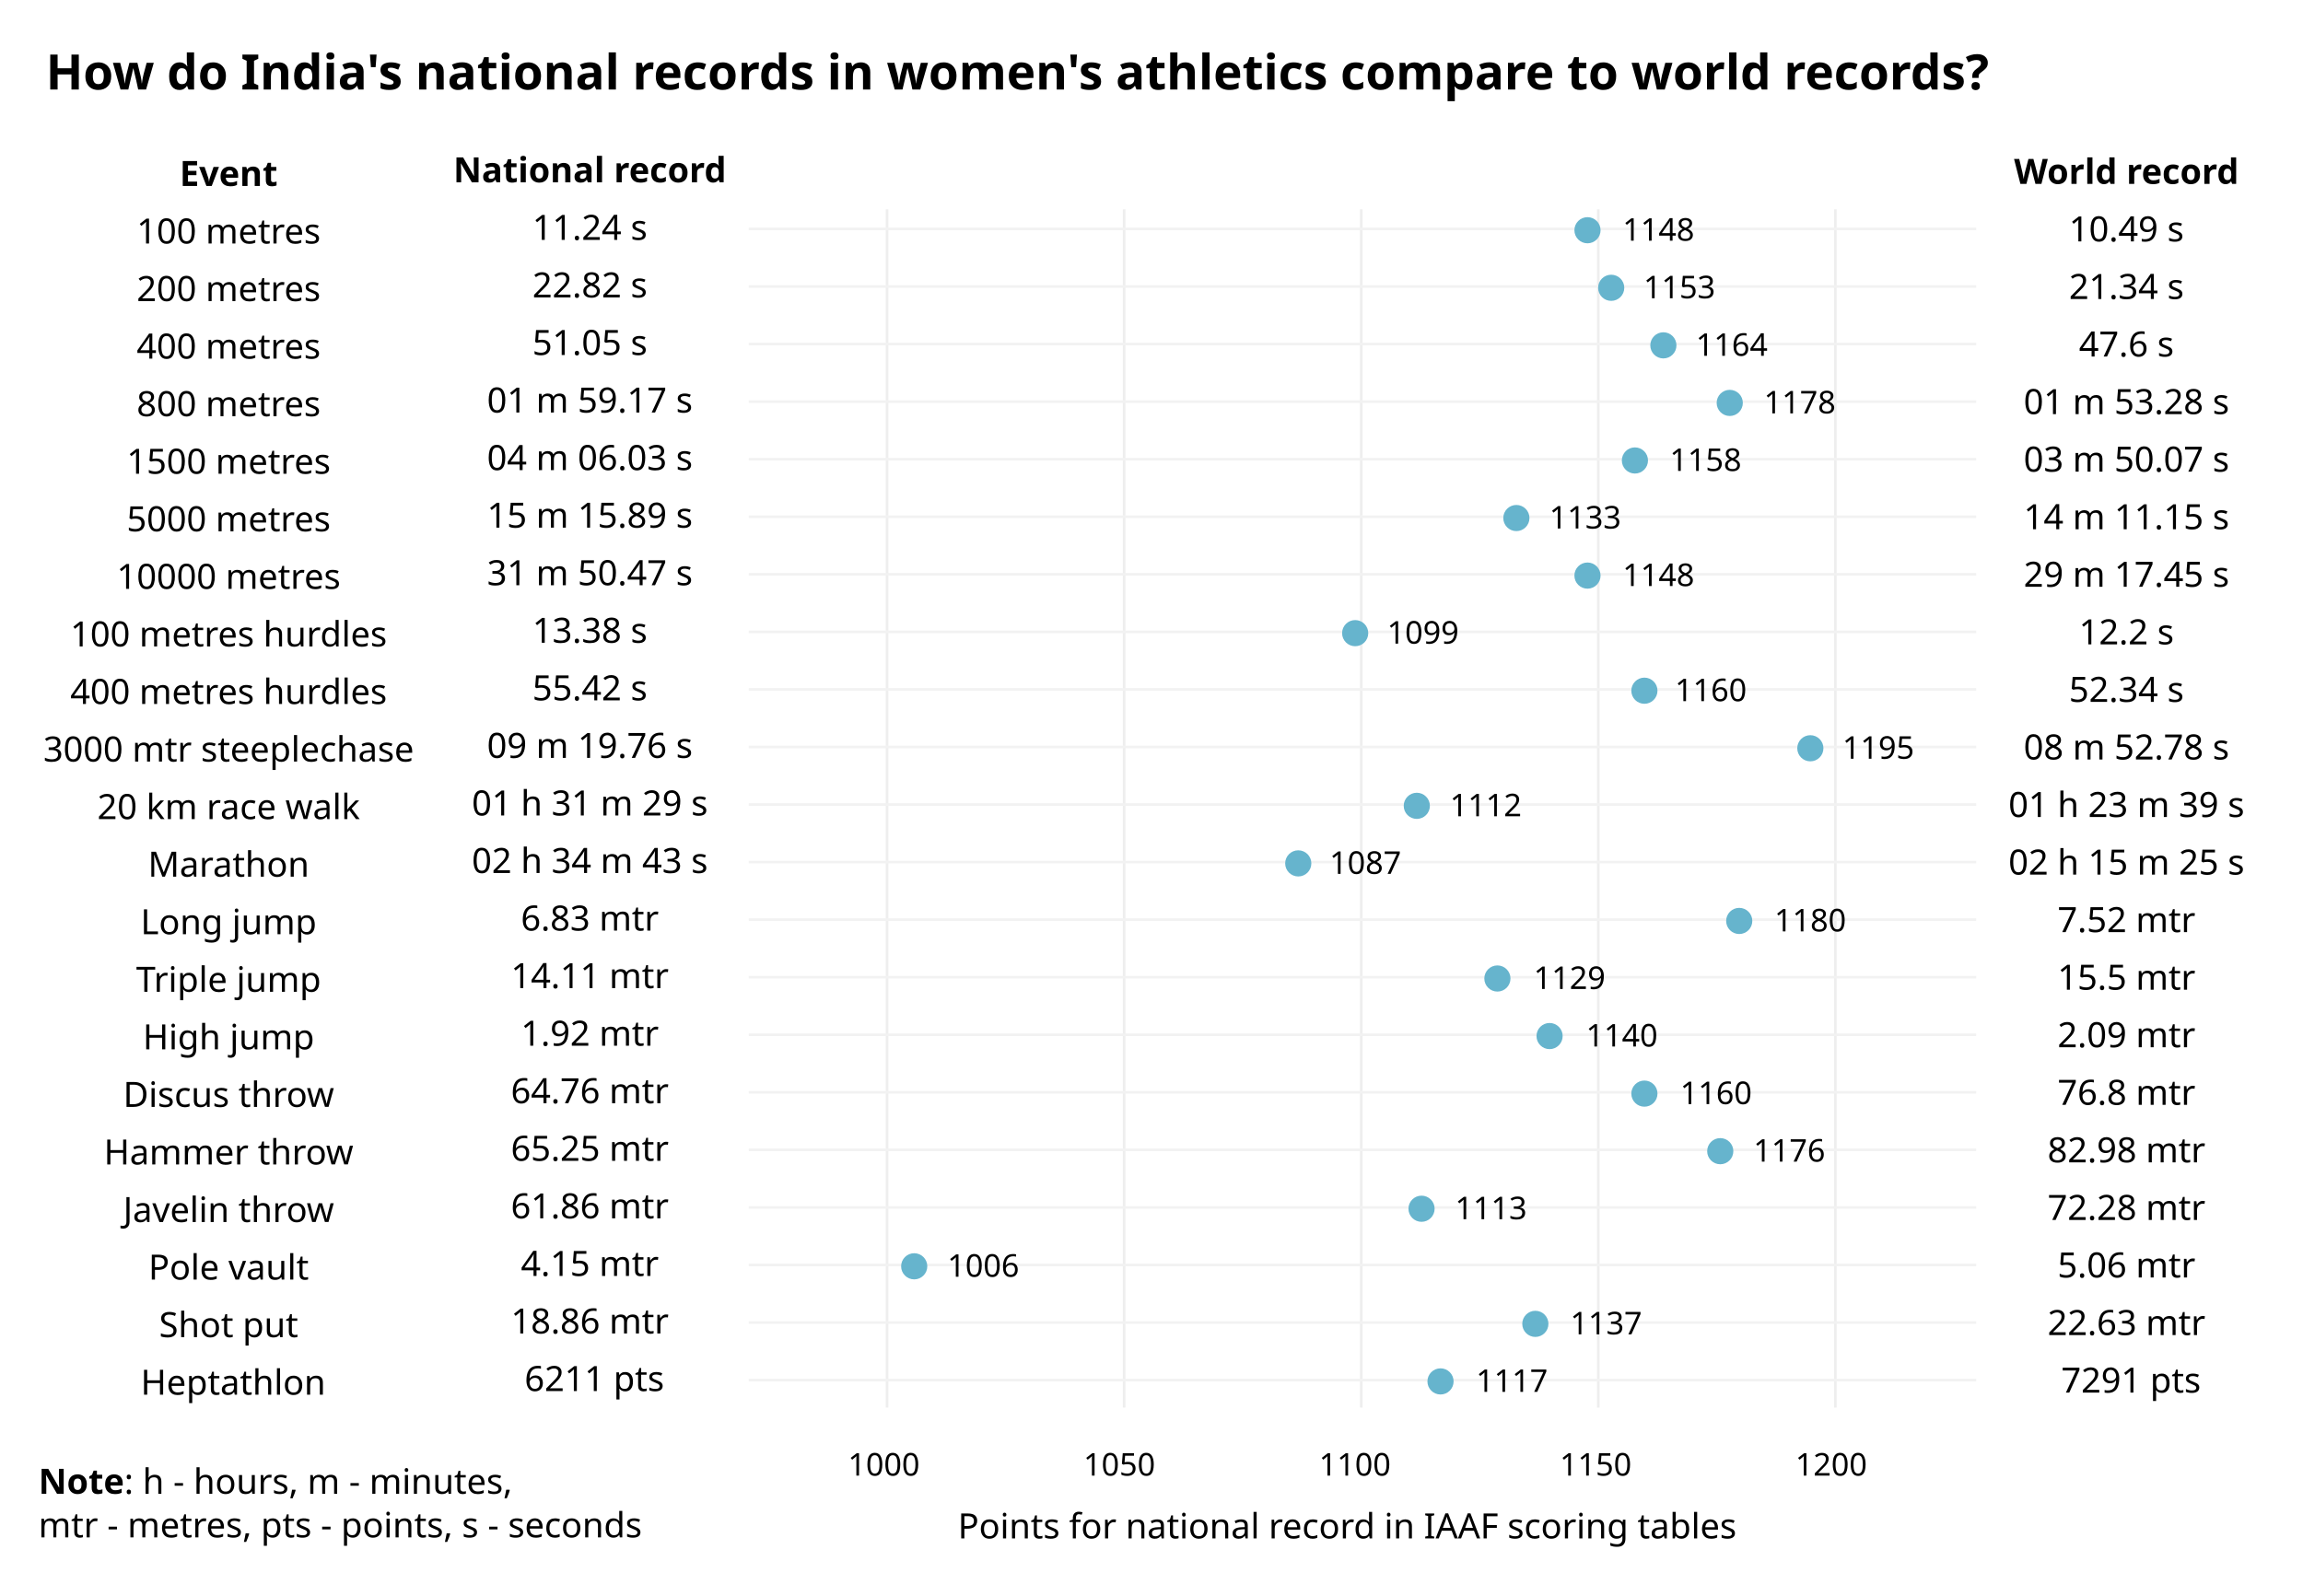
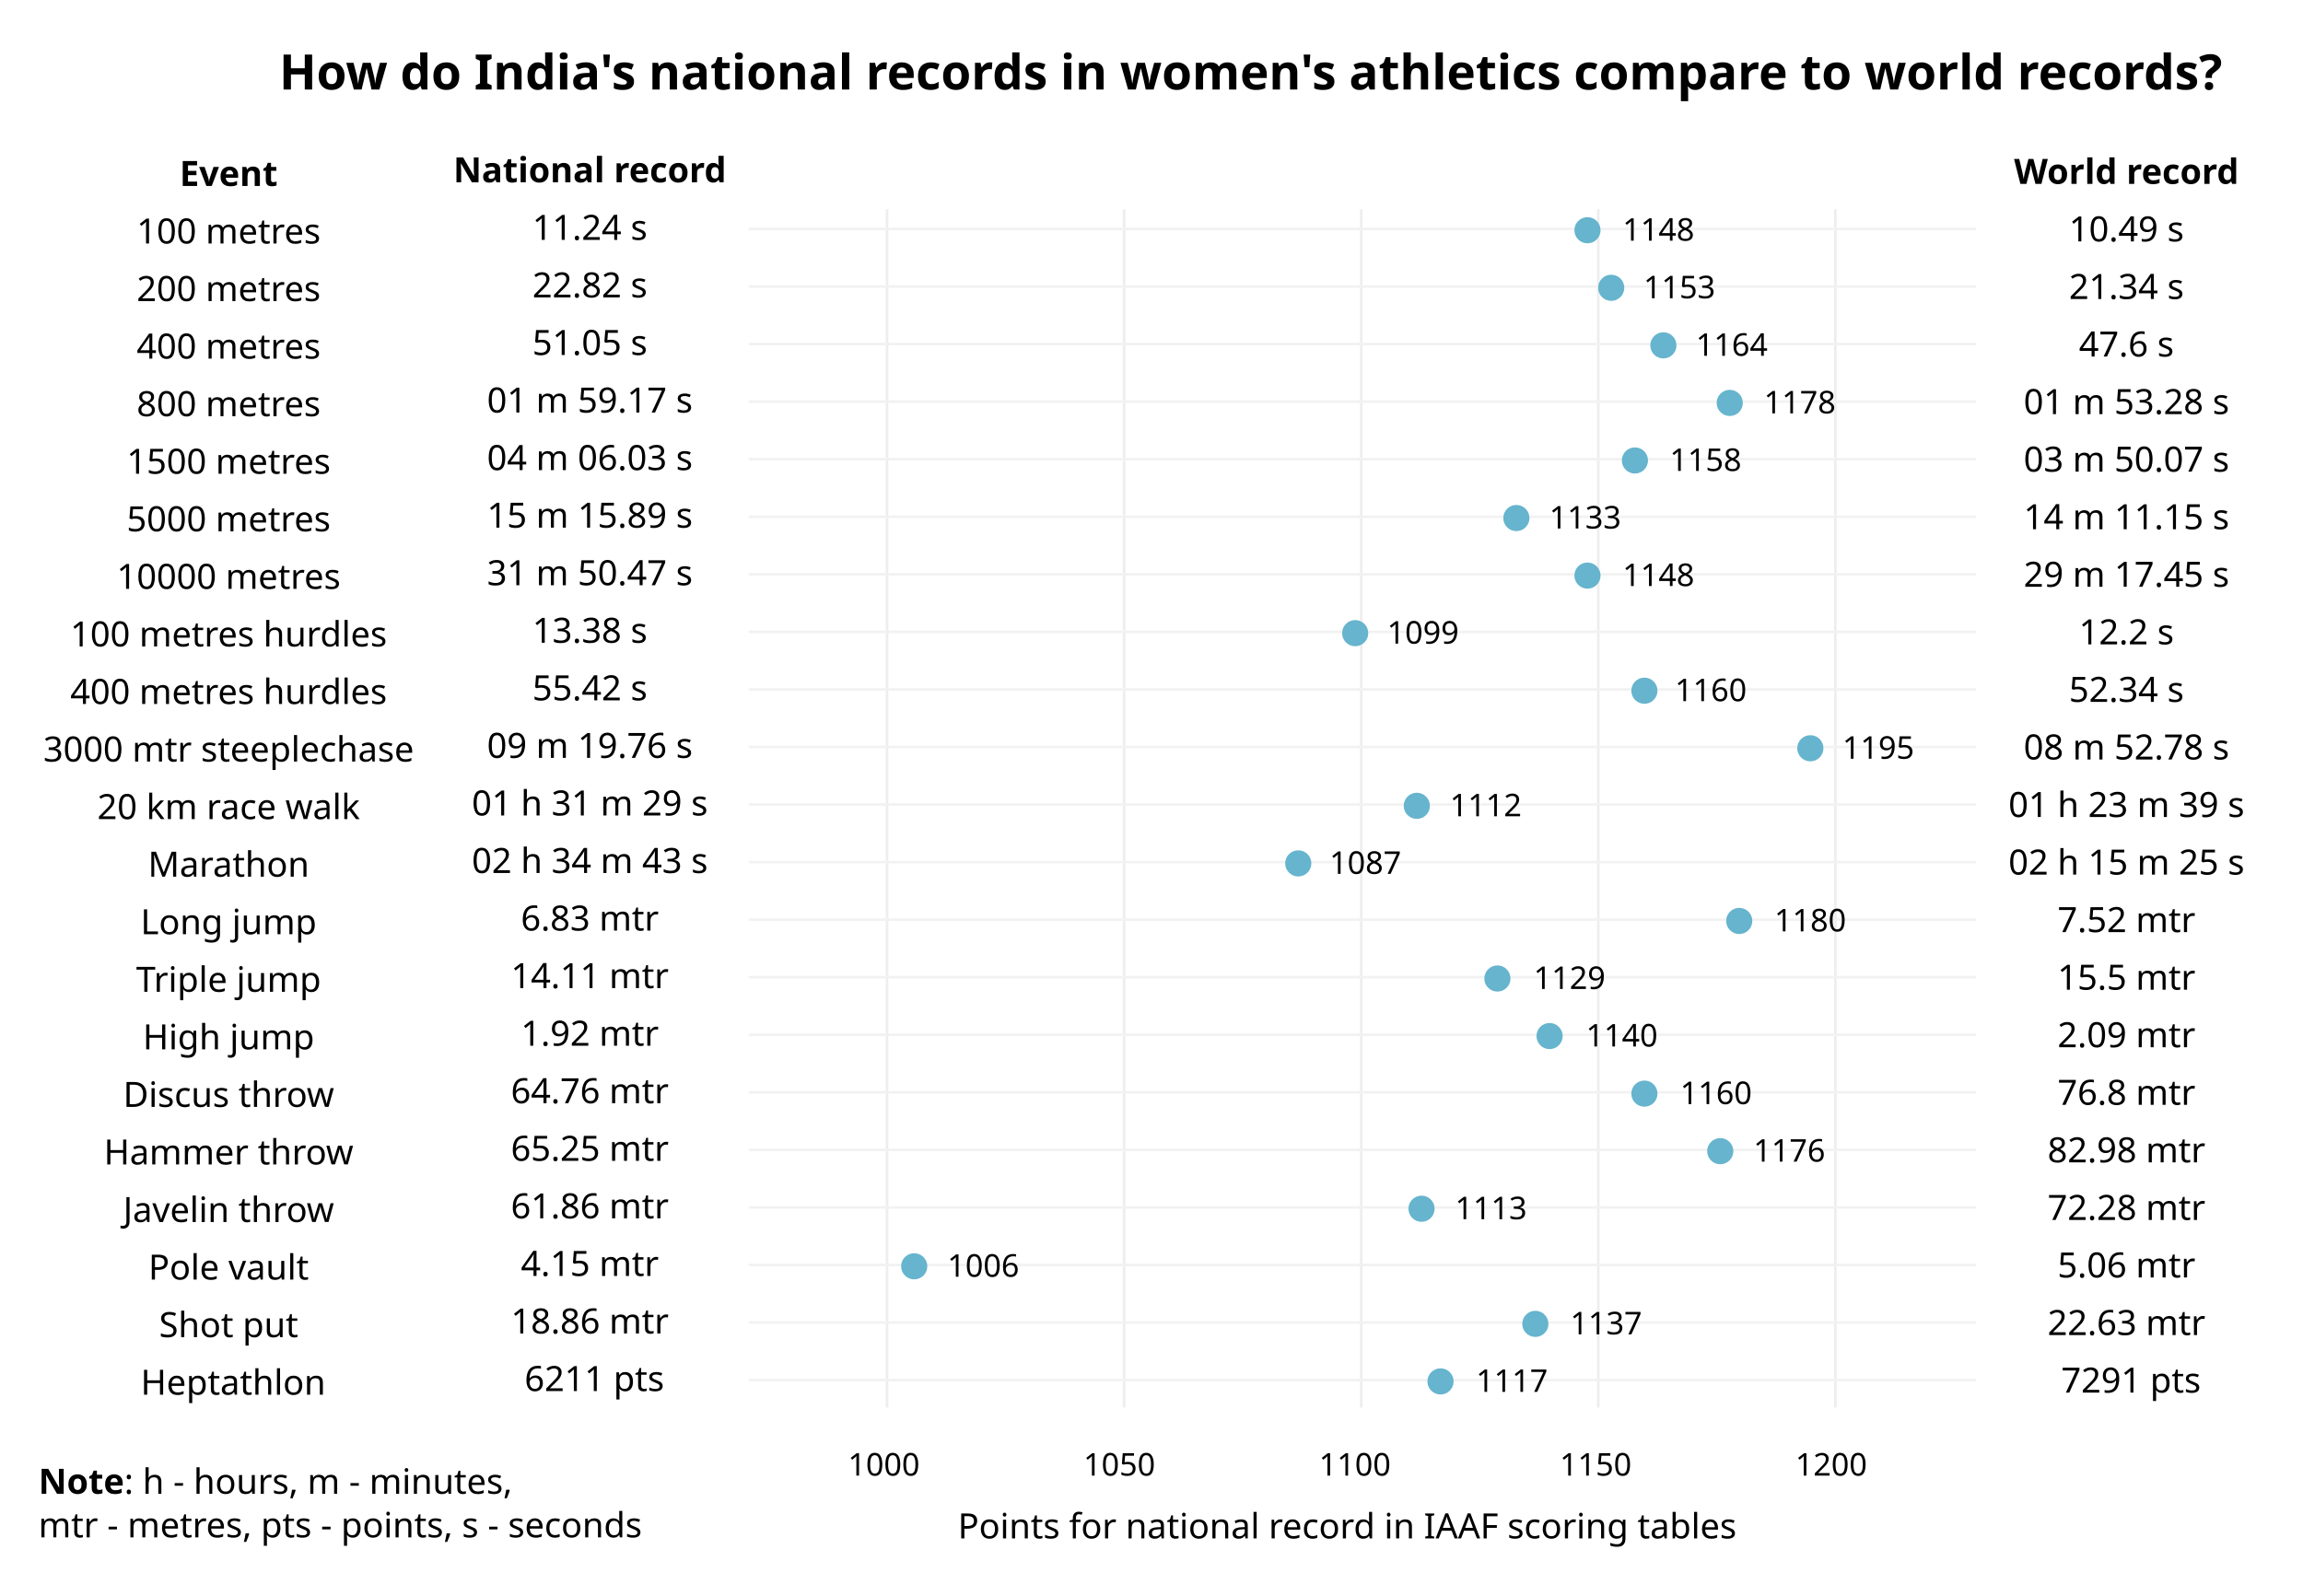
<svg xmlns="http://www.w3.org/2000/svg" height="610" width="880">
  <defs>
    <clipPath id="a">
      <path d="M0 0h450.75v450.75H0z" />
    </clipPath>
    <clipPath id="b">
      <path d="M0 0h450.75v450.75H0z" />
    </clipPath>
  </defs>
  <g clip-path="url(#a)" transform="matrix(1.33333 0 0 1.33333 164 39)">
    <g clip-path="url(#b)">
      <path d="M130.84 30.75h.75v343.5h-.75zM198.785 30.75h.75v343.5h-.75zM266.73 30.75h.75v343.5h-.75zM334.664 30.75h.75v343.5h-.75zM402.61 30.75h.75v343.5h-.75z" fill="#eee" />
      <path d="M91.582 36h351.75v.75H91.582z" fill="#f2f2f2" />
      <path d="M328.195 36.75a3.75 3.75 0 1 1 7.5 0 3.75 3.75 0 0 1-7.5 0z" fill="#66b4cd" />
      <path d="M91.582 52.5h351.75v.75H91.582z" fill="#f2f2f2" />
      <path d="M334.992 53.25a3.75 3.75 0 1 1 7.5 0 3.75 3.75 0 0 1-7.5 0z" fill="#66b4cd" />
      <path d="M91.582 69h351.75v.75H91.582z" fill="#f2f2f2" />
      <path d="M349.945 69.75a3.75 3.75 0 1 1 7.5 0 3.75 3.75 0 0 1-7.5 0z" fill="#66b4cd" />
      <path d="M91.582 85.5h351.75v.75H91.582z" fill="#f2f2f2" />
      <path d="M368.965 86.25a3.75 3.75 0 1 1 7.5 0 3.75 3.75 0 0 1-7.5 0z" fill="#66b4cd" />
      <path d="M91.582 102h351.75v.75H91.582z" fill="#f2f2f2" />
      <path d="M341.79 102.75a3.75 3.75 0 1 1 7.5 0 3.75 3.75 0 0 1-7.5 0z" fill="#66b4cd" />
      <path d="M91.582 118.5h351.75v.75H91.582z" fill="#f2f2f2" />
      <path d="M307.816 119.25a3.75 3.75 0 1 1 7.5 0 3.75 3.75 0 0 1-7.5 0z" fill="#66b4cd" />
      <path d="M91.582 135h351.75v.75H91.582z" fill="#f2f2f2" />
      <path d="M328.195 135.75a3.75 3.75 0 1 1 7.5 0 3.75 3.75 0 0 1-7.5 0z" fill="#66b4cd" />
      <path d="M91.582 151.5h351.75v.75H91.582z" fill="#f2f2f2" />
      <path d="M261.621 152.25a3.75 3.75 0 1 1 7.5 0 3.75 3.75 0 0 1-7.5 0z" fill="#66b4cd" />
      <path d="M91.582 168h351.75v.75H91.582z" fill="#f2f2f2" />
      <path d="M344.508 168.75a3.75 3.75 0 1 1 7.5 0 3.75 3.75 0 0 1-7.5 0z" fill="#66b4cd" />
      <path d="M91.582 184.5h351.75v.75H91.582z" fill="#f2f2f2" />
      <path d="M392.063 185.25a3.75 3.75 0 1 1 7.5 0 3.75 3.75 0 0 1-7.5 0z" fill="#66b4cd" />
      <path d="M91.582 201h351.75v.75H91.582z" fill="#f2f2f2" />
      <path d="M279.281 201.75a3.75 3.75 0 1 1 7.5 0 3.75 3.75 0 0 1-7.5 0z" fill="#66b4cd" />
      <path d="M91.582 217.5h351.75v.75H91.582z" fill="#f2f2f2" />
      <path d="M245.309 218.25a3.75 3.75 0 1 1 7.5 0 3.75 3.75 0 0 1-7.5 0z" fill="#66b4cd" />
      <path d="M91.582 234h351.75v.75H91.582z" fill="#f2f2f2" />
      <path d="M371.684 234.75a3.75 3.75 0 1 1 7.5 0 3.75 3.75 0 0 1-7.5 0z" fill="#66b4cd" />
      <path d="M91.582 250.5h351.75v.75H91.582z" fill="#f2f2f2" />
      <path d="M302.379 251.25a3.75 3.75 0 1 1 7.5 0 3.75 3.75 0 0 1-7.5 0z" fill="#66b4cd" />
      <path d="M91.582 267h351.75v.75H91.582z" fill="#f2f2f2" />
      <path d="M317.332 267.75a3.75 3.75 0 1 1 7.5 0 3.75 3.75 0 0 1-7.5 0z" fill="#66b4cd" />
      <path d="M91.582 283.5h351.75v.75H91.582z" fill="#f2f2f2" />
      <path d="M344.508 284.25a3.75 3.75 0 1 1 7.5 0 3.75 3.75 0 0 1-7.5 0z" fill="#66b4cd" />
      <path d="M91.582 300h351.75v.75H91.582z" fill="#f2f2f2" />
      <path d="M366.246 300.75a3.75 3.75 0 1 1 7.5 0 3.75 3.75 0 0 1-7.5 0z" fill="#66b4cd" />
      <path d="M91.582 316.5h351.75v.75H91.582z" fill="#f2f2f2" />
      <path d="M280.64 317.25a3.75 3.75 0 1 1 7.5 0 3.75 3.75 0 0 1-7.5 0z" fill="#66b4cd" />
      <path d="M91.582 333h351.75v.75H91.582z" fill="#f2f2f2" />
      <path d="M135.246 333.75a3.75 3.75 0 1 1 7.5 0 3.75 3.75 0 0 1-7.5 0z" fill="#66b4cd" />
      <path d="M91.582 349.5h351.75v.75H91.582z" fill="#f2f2f2" />
      <path d="M313.254 350.25a3.75 3.75 0 1 1 7.5 0 3.75 3.75 0 0 1-7.5 0z" fill="#66b4cd" />
      <path d="M91.582 366h351.75v.75H91.582z" fill="#f2f2f2" />
      <path d="M286.078 366.75a3.75 3.75 0 1 1 7.5 0 3.75 3.75 0 0 1-7.5 0z" fill="#66b4cd" />
    </g>
  </g>
  <text y="46.556" x="66.823" style="line-height:1.65;-inkscape-font-specification:'sans-serif, Normal';font-variant-ligatures:normal;font-variant-caps:normal;font-variant-numeric:normal;font-feature-settings:normal;text-align:start" font-weight="400" font-size="10" font-family="sans-serif" letter-spacing="0" word-spacing="0" stroke-width=".75" transform="matrix(1.33333 0 0 1.33333 0 9)">
    <tspan style="-inkscape-font-specification:'sans-serif Bold';text-align:center" y="46.556" x="66.823" font-weight="700" text-anchor="middle">Event</tspan>
    <tspan style="text-align:center" y="63.056" x="66.823" text-anchor="middle">100 metres</tspan>
    <tspan style="text-align:center" y="79.556" x="66.823" text-anchor="middle">200 metres</tspan>
    <tspan style="text-align:center" y="96.056" x="66.823" text-anchor="middle">400 metres</tspan>
    <tspan style="text-align:center" y="112.556" x="66.823" text-anchor="middle">800 metres</tspan>
    <tspan style="text-align:center" y="129.056" x="66.823" text-anchor="middle">1500 metres</tspan>
    <tspan style="text-align:center" y="145.556" x="66.823" text-anchor="middle">5000 metres</tspan>
    <tspan style="text-align:center" y="162.056" x="66.823" text-anchor="middle">10000 metres</tspan>
    <tspan style="text-align:center" y="178.556" x="66.823" text-anchor="middle">100 metres hurdles</tspan>
    <tspan style="text-align:center" y="195.056" x="66.823" text-anchor="middle">400 metres hurdles</tspan>
    <tspan style="text-align:center" y="211.556" x="66.823" text-anchor="middle">3000 mtr steeplechase</tspan>
    <tspan style="text-align:center" y="228.056" x="66.823" text-anchor="middle">20 km race walk</tspan>
    <tspan style="text-align:center" y="244.556" x="66.823" text-anchor="middle">Marathon</tspan>
    <tspan style="text-align:center" y="261.056" x="66.823" text-anchor="middle">Long jump</tspan>
    <tspan style="text-align:center" y="277.556" x="66.823" text-anchor="middle">Triple jump</tspan>
    <tspan style="text-align:center" y="294.056" x="66.823" text-anchor="middle">High jump</tspan>
    <tspan style="text-align:center" y="310.556" x="66.823" text-anchor="middle">Discus throw</tspan>
    <tspan style="text-align:center" y="327.056" x="66.823" text-anchor="middle">Hammer throw</tspan>
    <tspan style="text-align:center" y="343.556" x="66.823" text-anchor="middle">Javelin throw</tspan>
    <tspan style="text-align:center" y="360.056" x="66.823" text-anchor="middle">Pole vault</tspan>
    <tspan style="text-align:center" y="376.556" x="66.823" text-anchor="middle">Shot put</tspan>
    <tspan style="text-align:center" y="393.056" x="66.823" text-anchor="middle">Heptathlon</tspan>
  </text>
  <text y="45.509" x="170.339" style="line-height:1.65;-inkscape-font-specification:'sans-serif, Normal';font-variant-ligatures:normal;font-variant-caps:normal;font-variant-numeric:normal;font-feature-settings:normal;text-align:start" font-weight="400" font-size="10" font-family="sans-serif" letter-spacing="0" word-spacing="0" stroke-width=".75" transform="matrix(1.33333 0 0 1.33333 0 9)">
    <tspan style="-inkscape-font-specification:'sans-serif Bold';text-align:center" y="45.509" x="170.339" font-weight="700" text-anchor="middle">National record</tspan>
    <tspan style="text-align:center" y="62.009" x="170.339" text-anchor="middle">11.24 s</tspan>
    <tspan style="text-align:center" y="78.509" x="170.339" text-anchor="middle">22.82 s</tspan>
    <tspan style="text-align:center" y="95.009" x="170.339" text-anchor="middle">51.05 s</tspan>
    <tspan style="text-align:center" y="111.509" x="170.339" text-anchor="middle">01 m 59.17 s</tspan>
    <tspan style="text-align:center" y="128.009" x="170.339" text-anchor="middle">04 m 06.03 s</tspan>
    <tspan style="text-align:center" y="144.509" x="170.339" text-anchor="middle">15 m 15.89 s</tspan>
    <tspan style="text-align:center" y="161.009" x="170.339" text-anchor="middle">31 m 50.47 s</tspan>
    <tspan style="text-align:center" y="177.509" x="170.339" text-anchor="middle">13.38 s</tspan>
    <tspan style="text-align:center" y="194.009" x="170.339" text-anchor="middle">55.42 s</tspan>
    <tspan style="text-align:center" y="210.509" x="170.339" text-anchor="middle">09 m 19.76 s</tspan>
    <tspan style="text-align:center" y="227.009" x="170.339" text-anchor="middle">01 h 31 m 29 s</tspan>
    <tspan style="text-align:center" y="243.509" x="170.339" text-anchor="middle">02 h 34 m 43 s</tspan>
    <tspan style="text-align:center" y="260.009" x="170.339" text-anchor="middle">6.83 mtr</tspan>
    <tspan style="text-align:center" y="276.509" x="170.339" text-anchor="middle">14.11 mtr</tspan>
    <tspan style="text-align:center" y="293.009" x="170.339" text-anchor="middle">1.92 mtr</tspan>
    <tspan style="text-align:center" y="309.509" x="170.339" text-anchor="middle">64.76 mtr</tspan>
    <tspan style="text-align:center" y="326.009" x="170.339" text-anchor="middle">65.25 mtr</tspan>
    <tspan style="text-align:center" y="342.509" x="170.339" text-anchor="middle">61.86 mtr</tspan>
    <tspan style="text-align:center" y="359.009" x="170.339" text-anchor="middle">4.15 mtr</tspan>
    <tspan style="text-align:center" y="375.509" x="170.339" text-anchor="middle">18.86 mtr</tspan>
    <tspan style="text-align:center" y="392.009" x="170.339" text-anchor="middle">6211 pts</tspan>
  </text>
  <text y="45.958" x="610.708" style="line-height:1.65;-inkscape-font-specification:'sans-serif, Normal';font-variant-ligatures:normal;font-variant-caps:normal;font-variant-numeric:normal;font-feature-settings:normal;text-align:start" font-weight="400" font-size="10" font-family="sans-serif" letter-spacing="0" word-spacing="0" stroke-width=".75" transform="matrix(1.33333 0 0 1.33333 0 9)">
    <tspan style="-inkscape-font-specification:'sans-serif Bold';text-align:center" y="45.958" x="610.708" font-weight="700" text-anchor="middle">World record</tspan>
    <tspan style="text-align:center" y="62.458" x="610.708" text-anchor="middle">10.49 s</tspan>
    <tspan style="text-align:center" y="78.958" x="610.708" text-anchor="middle">21.34 s</tspan>
    <tspan style="text-align:center" y="95.458" x="610.708" text-anchor="middle">47.6 s</tspan>
    <tspan style="text-align:center" y="111.958" x="610.708" text-anchor="middle">01 m 53.28 s</tspan>
    <tspan style="text-align:center" y="128.458" x="610.708" text-anchor="middle">03 m 50.07 s</tspan>
    <tspan style="text-align:center" y="144.958" x="610.708" text-anchor="middle">14 m 11.15 s</tspan>
    <tspan style="text-align:center" y="161.458" x="610.708" text-anchor="middle">29 m 17.45 s</tspan>
    <tspan style="text-align:center" y="177.958" x="610.708" text-anchor="middle">12.2 s</tspan>
    <tspan style="text-align:center" y="194.458" x="610.708" text-anchor="middle">52.34 s</tspan>
    <tspan style="text-align:center" y="210.958" x="610.708" text-anchor="middle">08 m 52.78 s</tspan>
    <tspan style="text-align:center" y="227.458" x="610.708" text-anchor="middle">01 h 23 m 39 s</tspan>
    <tspan style="text-align:center" y="243.958" x="610.708" text-anchor="middle">02 h 15 m 25 s</tspan>
    <tspan style="text-align:center" y="260.458" x="610.708" text-anchor="middle">7.52 mtr</tspan>
    <tspan style="text-align:center" y="276.958" x="610.708" text-anchor="middle">15.5 mtr</tspan>
    <tspan style="text-align:center" y="293.458" x="610.708" text-anchor="middle">2.09 mtr</tspan>
    <tspan style="text-align:center" y="309.958" x="610.708" text-anchor="middle">76.8 mtr</tspan>
    <tspan style="text-align:center" y="326.458" x="610.708" text-anchor="middle">82.98 mtr</tspan>
    <tspan style="text-align:center" y="342.958" x="610.708" text-anchor="middle">72.28 mtr</tspan>
    <tspan style="text-align:center" y="359.458" x="610.708" text-anchor="middle">5.06 mtr</tspan>
    <tspan style="text-align:center" y="375.958" x="610.708" text-anchor="middle">22.63 mtr</tspan>
    <tspan style="text-align:center" y="392.458" x="610.708" text-anchor="middle">7291 pts</tspan>
  </text>
  <text y="416.25" x="243" style="line-height:1.25;-inkscape-font-specification:'sans-serif, Normal';font-variant-ligatures:normal;font-variant-position:normal;font-variant-caps:normal;font-variant-numeric:normal;font-variant-alternates:normal;font-feature-settings:normal;text-indent:0;text-align:start;text-decoration-line:none;text-decoration-style:solid;text-decoration-color:#000;text-transform:none;text-orientation:mixed;shape-padding:0" font-weight="400" font-size="9" font-family="sans-serif" letter-spacing="0" word-spacing="0" white-space="normal" stroke-width=".75" transform="matrix(1.33333 0 0 1.33333 0 9)">
    <tspan style="line-height:1.25;-inkscape-font-specification:'sans-serif, Normal';font-variant-ligatures:normal;font-variant-position:normal;font-variant-caps:normal;font-variant-numeric:normal;font-variant-alternates:normal;font-feature-settings:normal;text-indent:0;text-align:start;text-decoration-line:none;text-decoration-style:solid;text-decoration-color:#000;text-transform:none;text-orientation:mixed;shape-padding:0" y="416.25" x="243">1000</tspan>
  </text>
  <text y="416.25" x="310.5" style="line-height:1.25;-inkscape-font-specification:'sans-serif, Normal';font-variant-ligatures:normal;font-variant-position:normal;font-variant-caps:normal;font-variant-numeric:normal;font-variant-alternates:normal;font-feature-settings:normal;text-indent:0;text-align:start;text-decoration-line:none;text-decoration-style:solid;text-decoration-color:#000;text-transform:none;text-orientation:mixed;shape-padding:0" font-weight="400" font-size="9" font-family="sans-serif" letter-spacing="0" word-spacing="0" white-space="normal" stroke-width=".75" transform="matrix(1.33333 0 0 1.33333 0 9)">
    <tspan style="line-height:1.25;-inkscape-font-specification:'sans-serif, Normal';font-variant-ligatures:normal;font-variant-position:normal;font-variant-caps:normal;font-variant-numeric:normal;font-variant-alternates:normal;font-feature-settings:normal;text-indent:0;text-align:start;text-decoration-line:none;text-decoration-style:solid;text-decoration-color:#000;text-transform:none;text-orientation:mixed;shape-padding:0" y="416.25" x="310.5">1050</tspan>
  </text>
  <text y="416.25" x="378" style="line-height:1.25;-inkscape-font-specification:'sans-serif, Normal';font-variant-ligatures:normal;font-variant-position:normal;font-variant-caps:normal;font-variant-numeric:normal;font-variant-alternates:normal;font-feature-settings:normal;text-indent:0;text-align:start;text-decoration-line:none;text-decoration-style:solid;text-decoration-color:#000;text-transform:none;text-orientation:mixed;shape-padding:0" font-weight="400" font-size="9" font-family="sans-serif" letter-spacing="0" word-spacing="0" white-space="normal" stroke-width=".75" transform="matrix(1.33333 0 0 1.33333 0 9)">
    <tspan style="line-height:1.25;-inkscape-font-specification:'sans-serif, Normal';font-variant-ligatures:normal;font-variant-position:normal;font-variant-caps:normal;font-variant-numeric:normal;font-variant-alternates:normal;font-feature-settings:normal;text-indent:0;text-align:start;text-decoration-line:none;text-decoration-style:solid;text-decoration-color:#000;text-transform:none;text-orientation:mixed;shape-padding:0" y="416.25" x="378">1100</tspan>
  </text>
  <text y="416.25" x="447" style="line-height:1.25;-inkscape-font-specification:'sans-serif, Normal';font-variant-ligatures:normal;font-variant-position:normal;font-variant-caps:normal;font-variant-numeric:normal;font-variant-alternates:normal;font-feature-settings:normal;text-indent:0;text-align:start;text-decoration-line:none;text-decoration-style:solid;text-decoration-color:#000;text-transform:none;text-orientation:mixed;shape-padding:0" font-weight="400" font-size="9" font-family="sans-serif" letter-spacing="0" word-spacing="0" white-space="normal" stroke-width=".75" transform="matrix(1.33333 0 0 1.33333 0 9)">
    <tspan style="line-height:1.25;-inkscape-font-specification:'sans-serif, Normal';font-variant-ligatures:normal;font-variant-position:normal;font-variant-caps:normal;font-variant-numeric:normal;font-variant-alternates:normal;font-feature-settings:normal;text-indent:0;text-align:start;text-decoration-line:none;text-decoration-style:solid;text-decoration-color:#000;text-transform:none;text-orientation:mixed;shape-padding:0" y="416.25" x="447">1150</tspan>
  </text>
  <text y="416.25" x="514.5" style="line-height:1.25;-inkscape-font-specification:'sans-serif, Normal';font-variant-ligatures:normal;font-variant-position:normal;font-variant-caps:normal;font-variant-numeric:normal;font-variant-alternates:normal;font-feature-settings:normal;text-indent:0;text-align:start;text-decoration-line:none;text-decoration-style:solid;text-decoration-color:#000;text-transform:none;text-orientation:mixed;shape-padding:0" font-weight="400" font-size="9" font-family="sans-serif" letter-spacing="0" word-spacing="0" white-space="normal" stroke-width=".75" transform="matrix(1.33333 0 0 1.33333 0 9)">
    <tspan style="line-height:1.25;-inkscape-font-specification:'sans-serif, Normal';font-variant-ligatures:normal;font-variant-position:normal;font-variant-caps:normal;font-variant-numeric:normal;font-variant-alternates:normal;font-feature-settings:normal;text-indent:0;text-align:start;text-decoration-line:none;text-decoration-style:solid;text-decoration-color:#000;text-transform:none;text-orientation:mixed;shape-padding:0" y="416.25" x="514.5">1200</tspan>
  </text>
  <text y="62.25" x="465" style="line-height:1.25;-inkscape-font-specification:'sans-serif, Normal';font-variant-ligatures:normal;font-variant-caps:normal;font-variant-numeric:normal;font-feature-settings:normal;text-align:start" font-weight="400" font-size="9" font-family="sans-serif" letter-spacing="0" word-spacing="0" stroke-width=".75" transform="matrix(1.33333 0 0 1.33333 0 9)">
    <tspan y="62.25" x="465">1148</tspan>
  </text>
  <text y="78.75" x="471" style="line-height:1.25;-inkscape-font-specification:'sans-serif, Normal';font-variant-ligatures:normal;font-variant-position:normal;font-variant-caps:normal;font-variant-numeric:normal;font-variant-alternates:normal;font-feature-settings:normal;text-indent:0;text-align:start;text-decoration-line:none;text-decoration-style:solid;text-decoration-color:#000;text-transform:none;text-orientation:mixed;shape-padding:0" font-weight="400" font-size="9" font-family="sans-serif" letter-spacing="0" word-spacing="0" white-space="normal" stroke-width=".75" transform="matrix(1.33333 0 0 1.33333 0 9)">
    <tspan style="line-height:1.25;-inkscape-font-specification:'sans-serif, Normal';font-variant-ligatures:normal;font-variant-position:normal;font-variant-caps:normal;font-variant-numeric:normal;font-variant-alternates:normal;font-feature-settings:normal;text-indent:0;text-align:start;text-decoration-line:none;text-decoration-style:solid;text-decoration-color:#000;text-transform:none;text-orientation:mixed;shape-padding:0" y="78.75" x="471">1153</tspan>
  </text>
  <text y="95.25" x="486" style="line-height:1.25;-inkscape-font-specification:'sans-serif, Normal';font-variant-ligatures:normal;font-variant-position:normal;font-variant-caps:normal;font-variant-numeric:normal;font-variant-alternates:normal;font-feature-settings:normal;text-indent:0;text-align:start;text-decoration-line:none;text-decoration-style:solid;text-decoration-color:#000;text-transform:none;text-orientation:mixed;shape-padding:0" font-weight="400" font-size="9" font-family="sans-serif" letter-spacing="0" word-spacing="0" white-space="normal" stroke-width=".75" transform="matrix(1.33333 0 0 1.33333 0 9)">
    <tspan style="line-height:1.25;-inkscape-font-specification:'sans-serif, Normal';font-variant-ligatures:normal;font-variant-position:normal;font-variant-caps:normal;font-variant-numeric:normal;font-variant-alternates:normal;font-feature-settings:normal;text-indent:0;text-align:start;text-decoration-line:none;text-decoration-style:solid;text-decoration-color:#000;text-transform:none;text-orientation:mixed;shape-padding:0" y="95.25" x="486">1164</tspan>
  </text>
  <text y="111.75" x="505.5" style="line-height:1.25;-inkscape-font-specification:'sans-serif, Normal';font-variant-ligatures:normal;font-variant-position:normal;font-variant-caps:normal;font-variant-numeric:normal;font-variant-alternates:normal;font-feature-settings:normal;text-indent:0;text-align:start;text-decoration-line:none;text-decoration-style:solid;text-decoration-color:#000;text-transform:none;text-orientation:mixed;shape-padding:0" font-weight="400" font-size="9" font-family="sans-serif" letter-spacing="0" word-spacing="0" white-space="normal" stroke-width=".75" transform="matrix(1.33333 0 0 1.33333 0 9)">
    <tspan style="line-height:1.25;-inkscape-font-specification:'sans-serif, Normal';font-variant-ligatures:normal;font-variant-position:normal;font-variant-caps:normal;font-variant-numeric:normal;font-variant-alternates:normal;font-feature-settings:normal;text-indent:0;text-align:start;text-decoration-line:none;text-decoration-style:solid;text-decoration-color:#000;text-transform:none;text-orientation:mixed;shape-padding:0" y="111.75" x="505.5">1178</tspan>
  </text>
  <text y="128.25" x="478.5" style="line-height:1.25;-inkscape-font-specification:'sans-serif, Normal';font-variant-ligatures:normal;font-variant-position:normal;font-variant-caps:normal;font-variant-numeric:normal;font-variant-alternates:normal;font-feature-settings:normal;text-indent:0;text-align:start;text-decoration-line:none;text-decoration-style:solid;text-decoration-color:#000;text-transform:none;text-orientation:mixed;shape-padding:0" font-weight="400" font-size="9" font-family="sans-serif" letter-spacing="0" word-spacing="0" white-space="normal" stroke-width=".75" transform="matrix(1.33333 0 0 1.33333 0 9)">
    <tspan style="line-height:1.25;-inkscape-font-specification:'sans-serif, Normal';font-variant-ligatures:normal;font-variant-position:normal;font-variant-caps:normal;font-variant-numeric:normal;font-variant-alternates:normal;font-feature-settings:normal;text-indent:0;text-align:start;text-decoration-line:none;text-decoration-style:solid;text-decoration-color:#000;text-transform:none;text-orientation:mixed;shape-padding:0" y="128.25" x="478.5">1158</tspan>
  </text>
  <text y="144.75" x="444" style="line-height:1.25;-inkscape-font-specification:'sans-serif, Normal';font-variant-ligatures:normal;font-variant-position:normal;font-variant-caps:normal;font-variant-numeric:normal;font-variant-alternates:normal;font-feature-settings:normal;text-indent:0;text-align:start;text-decoration-line:none;text-decoration-style:solid;text-decoration-color:#000;text-transform:none;text-orientation:mixed;shape-padding:0" font-weight="400" font-size="9" font-family="sans-serif" letter-spacing="0" word-spacing="0" white-space="normal" stroke-width=".75" transform="matrix(1.33333 0 0 1.33333 0 9)">
    <tspan style="line-height:1.25;-inkscape-font-specification:'sans-serif, Normal';font-variant-ligatures:normal;font-variant-position:normal;font-variant-caps:normal;font-variant-numeric:normal;font-variant-alternates:normal;font-feature-settings:normal;text-indent:0;text-align:start;text-decoration-line:none;text-decoration-style:solid;text-decoration-color:#000;text-transform:none;text-orientation:mixed;shape-padding:0" y="144.75" x="444">1133</tspan>
  </text>
  <text y="161.25" x="465" style="line-height:1.25;-inkscape-font-specification:'sans-serif, Normal';font-variant-ligatures:normal;font-variant-position:normal;font-variant-caps:normal;font-variant-numeric:normal;font-variant-alternates:normal;font-feature-settings:normal;text-indent:0;text-align:start;text-decoration-line:none;text-decoration-style:solid;text-decoration-color:#000;text-transform:none;text-orientation:mixed;shape-padding:0" font-weight="400" font-size="9" font-family="sans-serif" letter-spacing="0" word-spacing="0" white-space="normal" stroke-width=".75" transform="matrix(1.33333 0 0 1.33333 0 9)">
    <tspan style="line-height:1.25;-inkscape-font-specification:'sans-serif, Normal';font-variant-ligatures:normal;font-variant-position:normal;font-variant-caps:normal;font-variant-numeric:normal;font-variant-alternates:normal;font-feature-settings:normal;text-indent:0;text-align:start;text-decoration-line:none;text-decoration-style:solid;text-decoration-color:#000;text-transform:none;text-orientation:mixed;shape-padding:0" y="161.25" x="465">1148</tspan>
  </text>
  <text y="177.75" x="397.5" style="line-height:1.25;-inkscape-font-specification:'sans-serif, Normal';font-variant-ligatures:normal;font-variant-position:normal;font-variant-caps:normal;font-variant-numeric:normal;font-variant-alternates:normal;font-feature-settings:normal;text-indent:0;text-align:start;text-decoration-line:none;text-decoration-style:solid;text-decoration-color:#000;text-transform:none;text-orientation:mixed;shape-padding:0" font-weight="400" font-size="9" font-family="sans-serif" letter-spacing="0" word-spacing="0" white-space="normal" stroke-width=".75" transform="matrix(1.33333 0 0 1.33333 0 9)">
    <tspan style="line-height:1.25;-inkscape-font-specification:'sans-serif, Normal';font-variant-ligatures:normal;font-variant-position:normal;font-variant-caps:normal;font-variant-numeric:normal;font-variant-alternates:normal;font-feature-settings:normal;text-indent:0;text-align:start;text-decoration-line:none;text-decoration-style:solid;text-decoration-color:#000;text-transform:none;text-orientation:mixed;shape-padding:0" y="177.75" x="397.5">1099</tspan>
  </text>
  <text y="194.25" x="480" style="line-height:1.25;-inkscape-font-specification:'sans-serif, Normal';font-variant-ligatures:normal;font-variant-position:normal;font-variant-caps:normal;font-variant-numeric:normal;font-variant-alternates:normal;font-feature-settings:normal;text-indent:0;text-align:start;text-decoration-line:none;text-decoration-style:solid;text-decoration-color:#000;text-transform:none;text-orientation:mixed;shape-padding:0" font-weight="400" font-size="9" font-family="sans-serif" letter-spacing="0" word-spacing="0" white-space="normal" stroke-width=".75" transform="matrix(1.33333 0 0 1.33333 0 9)">
    <tspan style="line-height:1.25;-inkscape-font-specification:'sans-serif, Normal';font-variant-ligatures:normal;font-variant-position:normal;font-variant-caps:normal;font-variant-numeric:normal;font-variant-alternates:normal;font-feature-settings:normal;text-indent:0;text-align:start;text-decoration-line:none;text-decoration-style:solid;text-decoration-color:#000;text-transform:none;text-orientation:mixed;shape-padding:0" y="194.25" x="480">1160</tspan>
  </text>
  <text y="210.75" x="528" style="line-height:1.25;-inkscape-font-specification:'sans-serif, Normal';font-variant-ligatures:normal;font-variant-position:normal;font-variant-caps:normal;font-variant-numeric:normal;font-variant-alternates:normal;font-feature-settings:normal;text-indent:0;text-align:start;text-decoration-line:none;text-decoration-style:solid;text-decoration-color:#000;text-transform:none;text-orientation:mixed;shape-padding:0" font-weight="400" font-size="9" font-family="sans-serif" letter-spacing="0" word-spacing="0" white-space="normal" stroke-width=".75" transform="matrix(1.33333 0 0 1.33333 0 9)">
    <tspan style="line-height:1.25;-inkscape-font-specification:'sans-serif, Normal';font-variant-ligatures:normal;font-variant-position:normal;font-variant-caps:normal;font-variant-numeric:normal;font-variant-alternates:normal;font-feature-settings:normal;text-indent:0;text-align:start;text-decoration-line:none;text-decoration-style:solid;text-decoration-color:#000;text-transform:none;text-orientation:mixed;shape-padding:0" y="210.75" x="528">1195</tspan>
  </text>
  <text y="227.25" x="415.5" style="line-height:1.25;-inkscape-font-specification:'sans-serif, Normal';font-variant-ligatures:normal;font-variant-position:normal;font-variant-caps:normal;font-variant-numeric:normal;font-variant-alternates:normal;font-feature-settings:normal;text-indent:0;text-align:start;text-decoration-line:none;text-decoration-style:solid;text-decoration-color:#000;text-transform:none;text-orientation:mixed;shape-padding:0" font-weight="400" font-size="9" font-family="sans-serif" letter-spacing="0" word-spacing="0" white-space="normal" stroke-width=".75" transform="matrix(1.33333 0 0 1.33333 0 9)">
    <tspan style="line-height:1.25;-inkscape-font-specification:'sans-serif, Normal';font-variant-ligatures:normal;font-variant-position:normal;font-variant-caps:normal;font-variant-numeric:normal;font-variant-alternates:normal;font-feature-settings:normal;text-indent:0;text-align:start;text-decoration-line:none;text-decoration-style:solid;text-decoration-color:#000;text-transform:none;text-orientation:mixed;shape-padding:0" y="227.25" x="415.5">1112</tspan>
  </text>
  <text y="243.75" x="381" style="line-height:1.25;-inkscape-font-specification:'sans-serif, Normal';font-variant-ligatures:normal;font-variant-position:normal;font-variant-caps:normal;font-variant-numeric:normal;font-variant-alternates:normal;font-feature-settings:normal;text-indent:0;text-align:start;text-decoration-line:none;text-decoration-style:solid;text-decoration-color:#000;text-transform:none;text-orientation:mixed;shape-padding:0" font-weight="400" font-size="9" font-family="sans-serif" letter-spacing="0" word-spacing="0" white-space="normal" stroke-width=".75" transform="matrix(1.33333 0 0 1.33333 0 9)">
    <tspan style="line-height:1.25;-inkscape-font-specification:'sans-serif, Normal';font-variant-ligatures:normal;font-variant-position:normal;font-variant-caps:normal;font-variant-numeric:normal;font-variant-alternates:normal;font-feature-settings:normal;text-indent:0;text-align:start;text-decoration-line:none;text-decoration-style:solid;text-decoration-color:#000;text-transform:none;text-orientation:mixed;shape-padding:0" y="243.75" x="381">1087</tspan>
  </text>
  <text y="260.25" x="508.5" style="line-height:1.25;-inkscape-font-specification:'sans-serif, Normal';font-variant-ligatures:normal;font-variant-position:normal;font-variant-caps:normal;font-variant-numeric:normal;font-variant-alternates:normal;font-feature-settings:normal;text-indent:0;text-align:start;text-decoration-line:none;text-decoration-style:solid;text-decoration-color:#000;text-transform:none;text-orientation:mixed;shape-padding:0" font-weight="400" font-size="9" font-family="sans-serif" letter-spacing="0" word-spacing="0" white-space="normal" stroke-width=".75" transform="matrix(1.33333 0 0 1.33333 0 9)">
    <tspan style="line-height:1.25;-inkscape-font-specification:'sans-serif, Normal';font-variant-ligatures:normal;font-variant-position:normal;font-variant-caps:normal;font-variant-numeric:normal;font-variant-alternates:normal;font-feature-settings:normal;text-indent:0;text-align:start;text-decoration-line:none;text-decoration-style:solid;text-decoration-color:#000;text-transform:none;text-orientation:mixed;shape-padding:0" y="260.25" x="508.5">1180</tspan>
  </text>
  <text y="276.75" x="439.5" style="line-height:1.25;-inkscape-font-specification:'sans-serif, Normal';font-variant-ligatures:normal;font-variant-position:normal;font-variant-caps:normal;font-variant-numeric:normal;font-variant-alternates:normal;font-feature-settings:normal;text-indent:0;text-align:start;text-decoration-line:none;text-decoration-style:solid;text-decoration-color:#000;text-transform:none;text-orientation:mixed;shape-padding:0" font-weight="400" font-size="9" font-family="sans-serif" letter-spacing="0" word-spacing="0" white-space="normal" stroke-width=".75" transform="matrix(1.33333 0 0 1.33333 0 9)">
    <tspan style="line-height:1.25;-inkscape-font-specification:'sans-serif, Normal';font-variant-ligatures:normal;font-variant-position:normal;font-variant-caps:normal;font-variant-numeric:normal;font-variant-alternates:normal;font-feature-settings:normal;text-indent:0;text-align:start;text-decoration-line:none;text-decoration-style:solid;text-decoration-color:#000;text-transform:none;text-orientation:mixed;shape-padding:0" y="276.75" x="439.5">1129</tspan>
  </text>
  <text y="293.25" x="454.5" style="line-height:1.25;-inkscape-font-specification:'sans-serif, Normal';font-variant-ligatures:normal;font-variant-position:normal;font-variant-caps:normal;font-variant-numeric:normal;font-variant-alternates:normal;font-feature-settings:normal;text-indent:0;text-align:start;text-decoration-line:none;text-decoration-style:solid;text-decoration-color:#000;text-transform:none;text-orientation:mixed;shape-padding:0" font-weight="400" font-size="9" font-family="sans-serif" letter-spacing="0" word-spacing="0" white-space="normal" stroke-width=".75" transform="matrix(1.33333 0 0 1.33333 0 9)">
    <tspan style="line-height:1.25;-inkscape-font-specification:'sans-serif, Normal';font-variant-ligatures:normal;font-variant-position:normal;font-variant-caps:normal;font-variant-numeric:normal;font-variant-alternates:normal;font-feature-settings:normal;text-indent:0;text-align:start;text-decoration-line:none;text-decoration-style:solid;text-decoration-color:#000;text-transform:none;text-orientation:mixed;shape-padding:0" y="293.25" x="454.5">1140</tspan>
  </text>
  <text y="309.75" x="481.5" style="line-height:1.25;-inkscape-font-specification:'sans-serif, Normal';font-variant-ligatures:normal;font-variant-position:normal;font-variant-caps:normal;font-variant-numeric:normal;font-variant-alternates:normal;font-feature-settings:normal;text-indent:0;text-align:start;text-decoration-line:none;text-decoration-style:solid;text-decoration-color:#000;text-transform:none;text-orientation:mixed;shape-padding:0" font-weight="400" font-size="9" font-family="sans-serif" letter-spacing="0" word-spacing="0" white-space="normal" stroke-width=".75" transform="matrix(1.33333 0 0 1.33333 0 9)">
    <tspan style="line-height:1.25;-inkscape-font-specification:'sans-serif, Normal';font-variant-ligatures:normal;font-variant-position:normal;font-variant-caps:normal;font-variant-numeric:normal;font-variant-alternates:normal;font-feature-settings:normal;text-indent:0;text-align:start;text-decoration-line:none;text-decoration-style:solid;text-decoration-color:#000;text-transform:none;text-orientation:mixed;shape-padding:0" y="309.75" x="481.5">1160</tspan>
  </text>
  <text y="326.25" x="502.5" style="line-height:1.25;-inkscape-font-specification:'sans-serif, Normal';font-variant-ligatures:normal;font-variant-position:normal;font-variant-caps:normal;font-variant-numeric:normal;font-variant-alternates:normal;font-feature-settings:normal;text-indent:0;text-align:start;text-decoration-line:none;text-decoration-style:solid;text-decoration-color:#000;text-transform:none;text-orientation:mixed;shape-padding:0" font-weight="400" font-size="9" font-family="sans-serif" letter-spacing="0" word-spacing="0" white-space="normal" stroke-width=".75" transform="matrix(1.33333 0 0 1.33333 0 9)">
    <tspan style="line-height:1.25;-inkscape-font-specification:'sans-serif, Normal';font-variant-ligatures:normal;font-variant-position:normal;font-variant-caps:normal;font-variant-numeric:normal;font-variant-alternates:normal;font-feature-settings:normal;text-indent:0;text-align:start;text-decoration-line:none;text-decoration-style:solid;text-decoration-color:#000;text-transform:none;text-orientation:mixed;shape-padding:0" y="326.25" x="502.5">1176</tspan>
  </text>
  <text y="342.75" x="417" style="line-height:1.25;-inkscape-font-specification:'sans-serif, Normal';font-variant-ligatures:normal;font-variant-position:normal;font-variant-caps:normal;font-variant-numeric:normal;font-variant-alternates:normal;font-feature-settings:normal;text-indent:0;text-align:start;text-decoration-line:none;text-decoration-style:solid;text-decoration-color:#000;text-transform:none;text-orientation:mixed;shape-padding:0" font-weight="400" font-size="9" font-family="sans-serif" letter-spacing="0" word-spacing="0" white-space="normal" stroke-width=".75" transform="matrix(1.33333 0 0 1.33333 0 9)">
    <tspan style="line-height:1.25;-inkscape-font-specification:'sans-serif, Normal';font-variant-ligatures:normal;font-variant-position:normal;font-variant-caps:normal;font-variant-numeric:normal;font-variant-alternates:normal;font-feature-settings:normal;text-indent:0;text-align:start;text-decoration-line:none;text-decoration-style:solid;text-decoration-color:#000;text-transform:none;text-orientation:mixed;shape-padding:0" y="342.75" x="417">1113</tspan>
  </text>
  <text y="359.25" x="271.5" style="line-height:1.25;-inkscape-font-specification:'sans-serif, Normal';font-variant-ligatures:normal;font-variant-position:normal;font-variant-caps:normal;font-variant-numeric:normal;font-variant-alternates:normal;font-feature-settings:normal;text-indent:0;text-align:start;text-decoration-line:none;text-decoration-style:solid;text-decoration-color:#000;text-transform:none;text-orientation:mixed;shape-padding:0" font-weight="400" font-size="9" font-family="sans-serif" letter-spacing="0" word-spacing="0" white-space="normal" stroke-width=".75" transform="matrix(1.33333 0 0 1.33333 0 9)">
    <tspan style="line-height:1.25;-inkscape-font-specification:'sans-serif, Normal';font-variant-ligatures:normal;font-variant-position:normal;font-variant-caps:normal;font-variant-numeric:normal;font-variant-alternates:normal;font-feature-settings:normal;text-indent:0;text-align:start;text-decoration-line:none;text-decoration-style:solid;text-decoration-color:#000;text-transform:none;text-orientation:mixed;shape-padding:0" y="359.25" x="271.5">1006</tspan>
  </text>
  <text y="375.75" x="450" style="line-height:1.25;-inkscape-font-specification:'sans-serif, Normal';font-variant-ligatures:normal;font-variant-position:normal;font-variant-caps:normal;font-variant-numeric:normal;font-variant-alternates:normal;font-feature-settings:normal;text-indent:0;text-align:start;text-decoration-line:none;text-decoration-style:solid;text-decoration-color:#000;text-transform:none;text-orientation:mixed;shape-padding:0" font-weight="400" font-size="9" font-family="sans-serif" letter-spacing="0" word-spacing="0" white-space="normal" stroke-width=".75" transform="matrix(1.33333 0 0 1.33333 0 9)">
    <tspan style="line-height:1.25;-inkscape-font-specification:'sans-serif, Normal';font-variant-ligatures:normal;font-variant-position:normal;font-variant-caps:normal;font-variant-numeric:normal;font-variant-alternates:normal;font-feature-settings:normal;text-indent:0;text-align:start;text-decoration-line:none;text-decoration-style:solid;text-decoration-color:#000;text-transform:none;text-orientation:mixed;shape-padding:0" y="375.75" x="450">1137</tspan>
  </text>
  <text y="392.25" x="423" style="line-height:1.25;-inkscape-font-specification:'sans-serif, Normal';font-variant-ligatures:normal;font-variant-position:normal;font-variant-caps:normal;font-variant-numeric:normal;font-variant-alternates:normal;font-feature-settings:normal;text-indent:0;text-align:start;text-decoration-line:none;text-decoration-style:solid;text-decoration-color:#000;text-transform:none;text-orientation:mixed;shape-padding:0" font-weight="400" font-size="9" font-family="sans-serif" letter-spacing="0" word-spacing="0" white-space="normal" stroke-width=".75" transform="matrix(1.33333 0 0 1.33333 0 9)">
    <tspan style="line-height:1.25;-inkscape-font-specification:'sans-serif, Normal';font-variant-ligatures:normal;font-variant-position:normal;font-variant-caps:normal;font-variant-numeric:normal;font-variant-alternates:normal;font-feature-settings:normal;text-indent:0;text-align:start;text-decoration-line:none;text-decoration-style:solid;text-decoration-color:#000;text-transform:none;text-orientation:mixed;shape-padding:0" y="392.25" x="423">1117</tspan>
  </text>
  <text y="434.25" x="274.5" style="line-height:1.25;-inkscape-font-specification:'sans-serif, Normal';font-variant-ligatures:normal;font-variant-caps:normal;font-variant-numeric:normal;font-feature-settings:normal;text-align:start" font-weight="400" font-size="10" font-family="sans-serif" letter-spacing="0" word-spacing="0" stroke-width=".75" transform="matrix(1.33333 0 0 1.33333 0 9)">
    <tspan y="434.25" x="274.5">Points for national record in IAAF scoring tables</tspan>
  </text>
  <text y="421.457" x="11.02" style="line-height:1.25;-inkscape-font-specification:'sans-serif, Normal';font-variant-ligatures:normal;font-variant-caps:normal;font-variant-numeric:normal;font-feature-settings:normal;text-align:start" font-weight="400" font-size="10" font-family="sans-serif" letter-spacing="0" word-spacing="0" stroke-width=".75" transform="matrix(1.33333 0 0 1.33333 0 9)">
    <tspan y="421.457" x="11.02">
      <tspan style="-inkscape-font-specification:'sans-serif Bold'" font-weight="700">Note</tspan>: h - hours, m - minutes, </tspan>
    <tspan y="433.957" x="11.02">mtr - metres, pts - points, s - seconds</tspan>
  </text>
  <text y="18.905" x="13.131" style="line-height:1.25;-inkscape-font-specification:'sans-serif, Normal';font-variant-ligatures:normal;font-variant-caps:normal;font-variant-numeric:normal;font-feature-settings:normal;text-align:start" font-weight="400" font-size="14" font-family="sans-serif" letter-spacing="0" word-spacing="0" stroke-width=".75" transform="matrix(1.33333 0 0 1.33333 0 9)">
-     <tspan style="-inkscape-font-specification:'sans-serif Bold'" y="18.905" x="13.131" font-weight="700">How do India's national records in women's athletics compare to world records?</tspan>
+     <tspan style="-inkscape-font-specification:'sans-serif Bold'" y="18.905" x="80" font-weight="700">How do India's national records in women's athletics compare to world records?</tspan>
  </text>
</svg>
